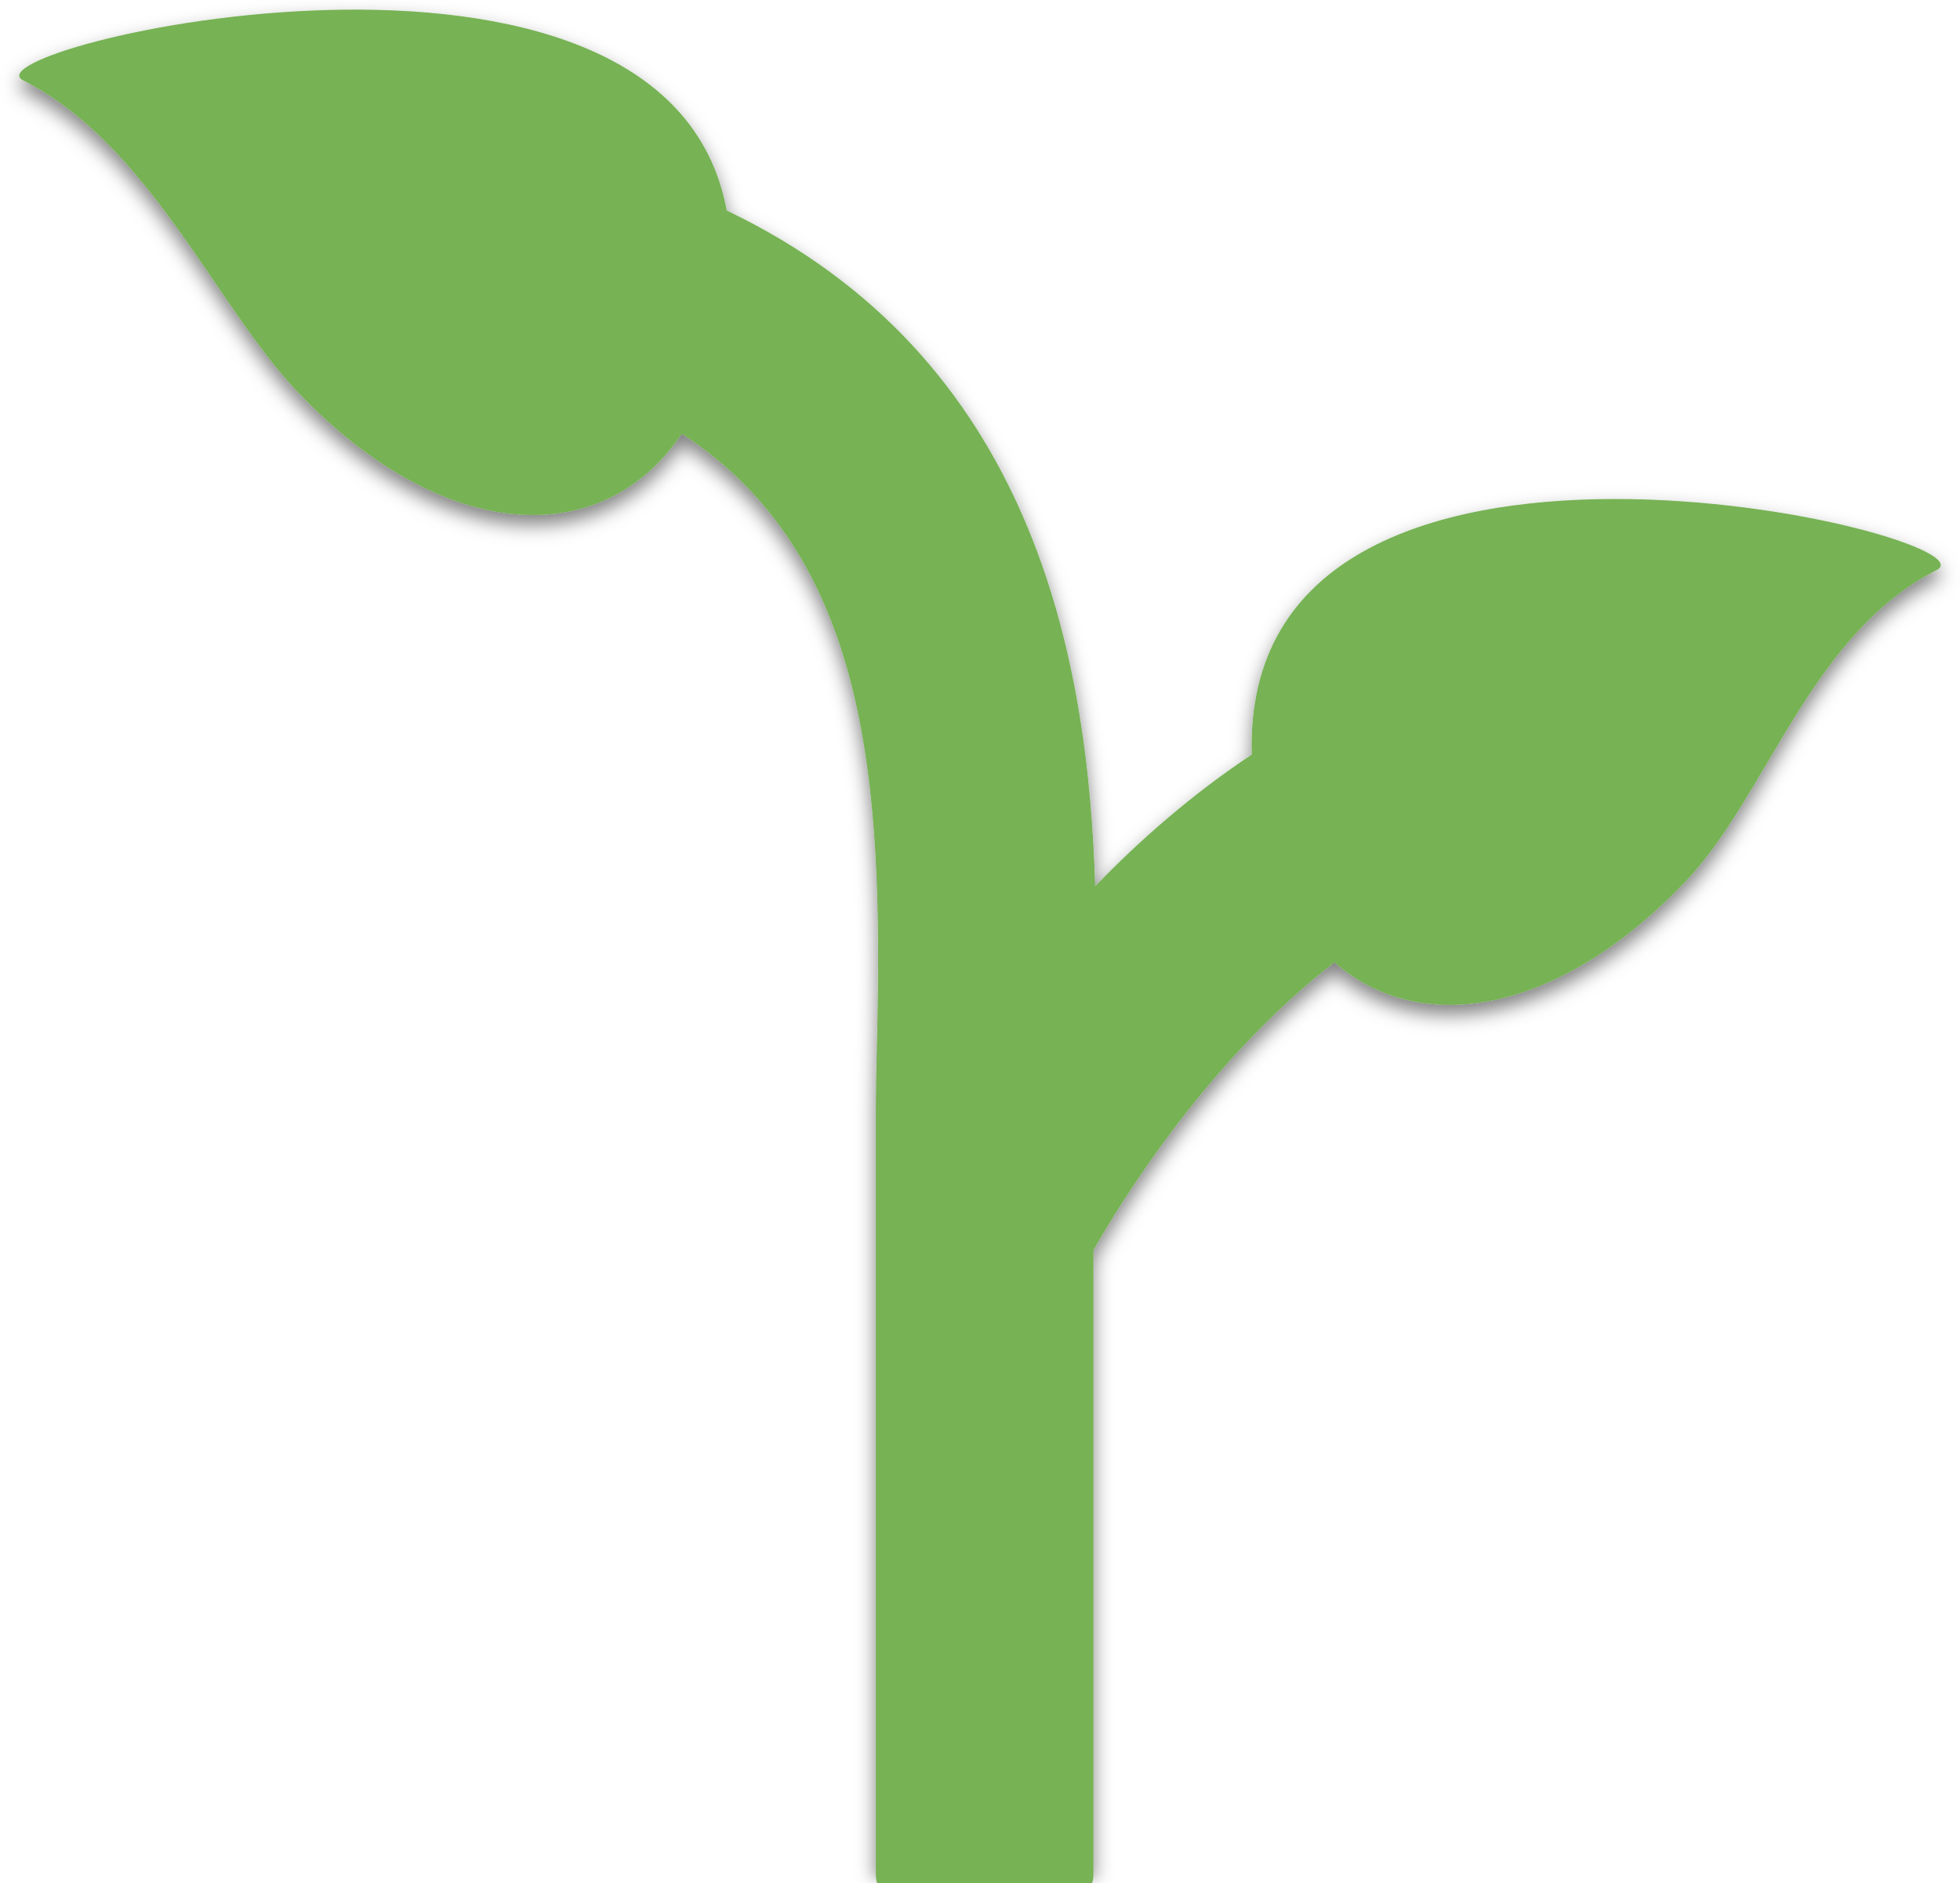
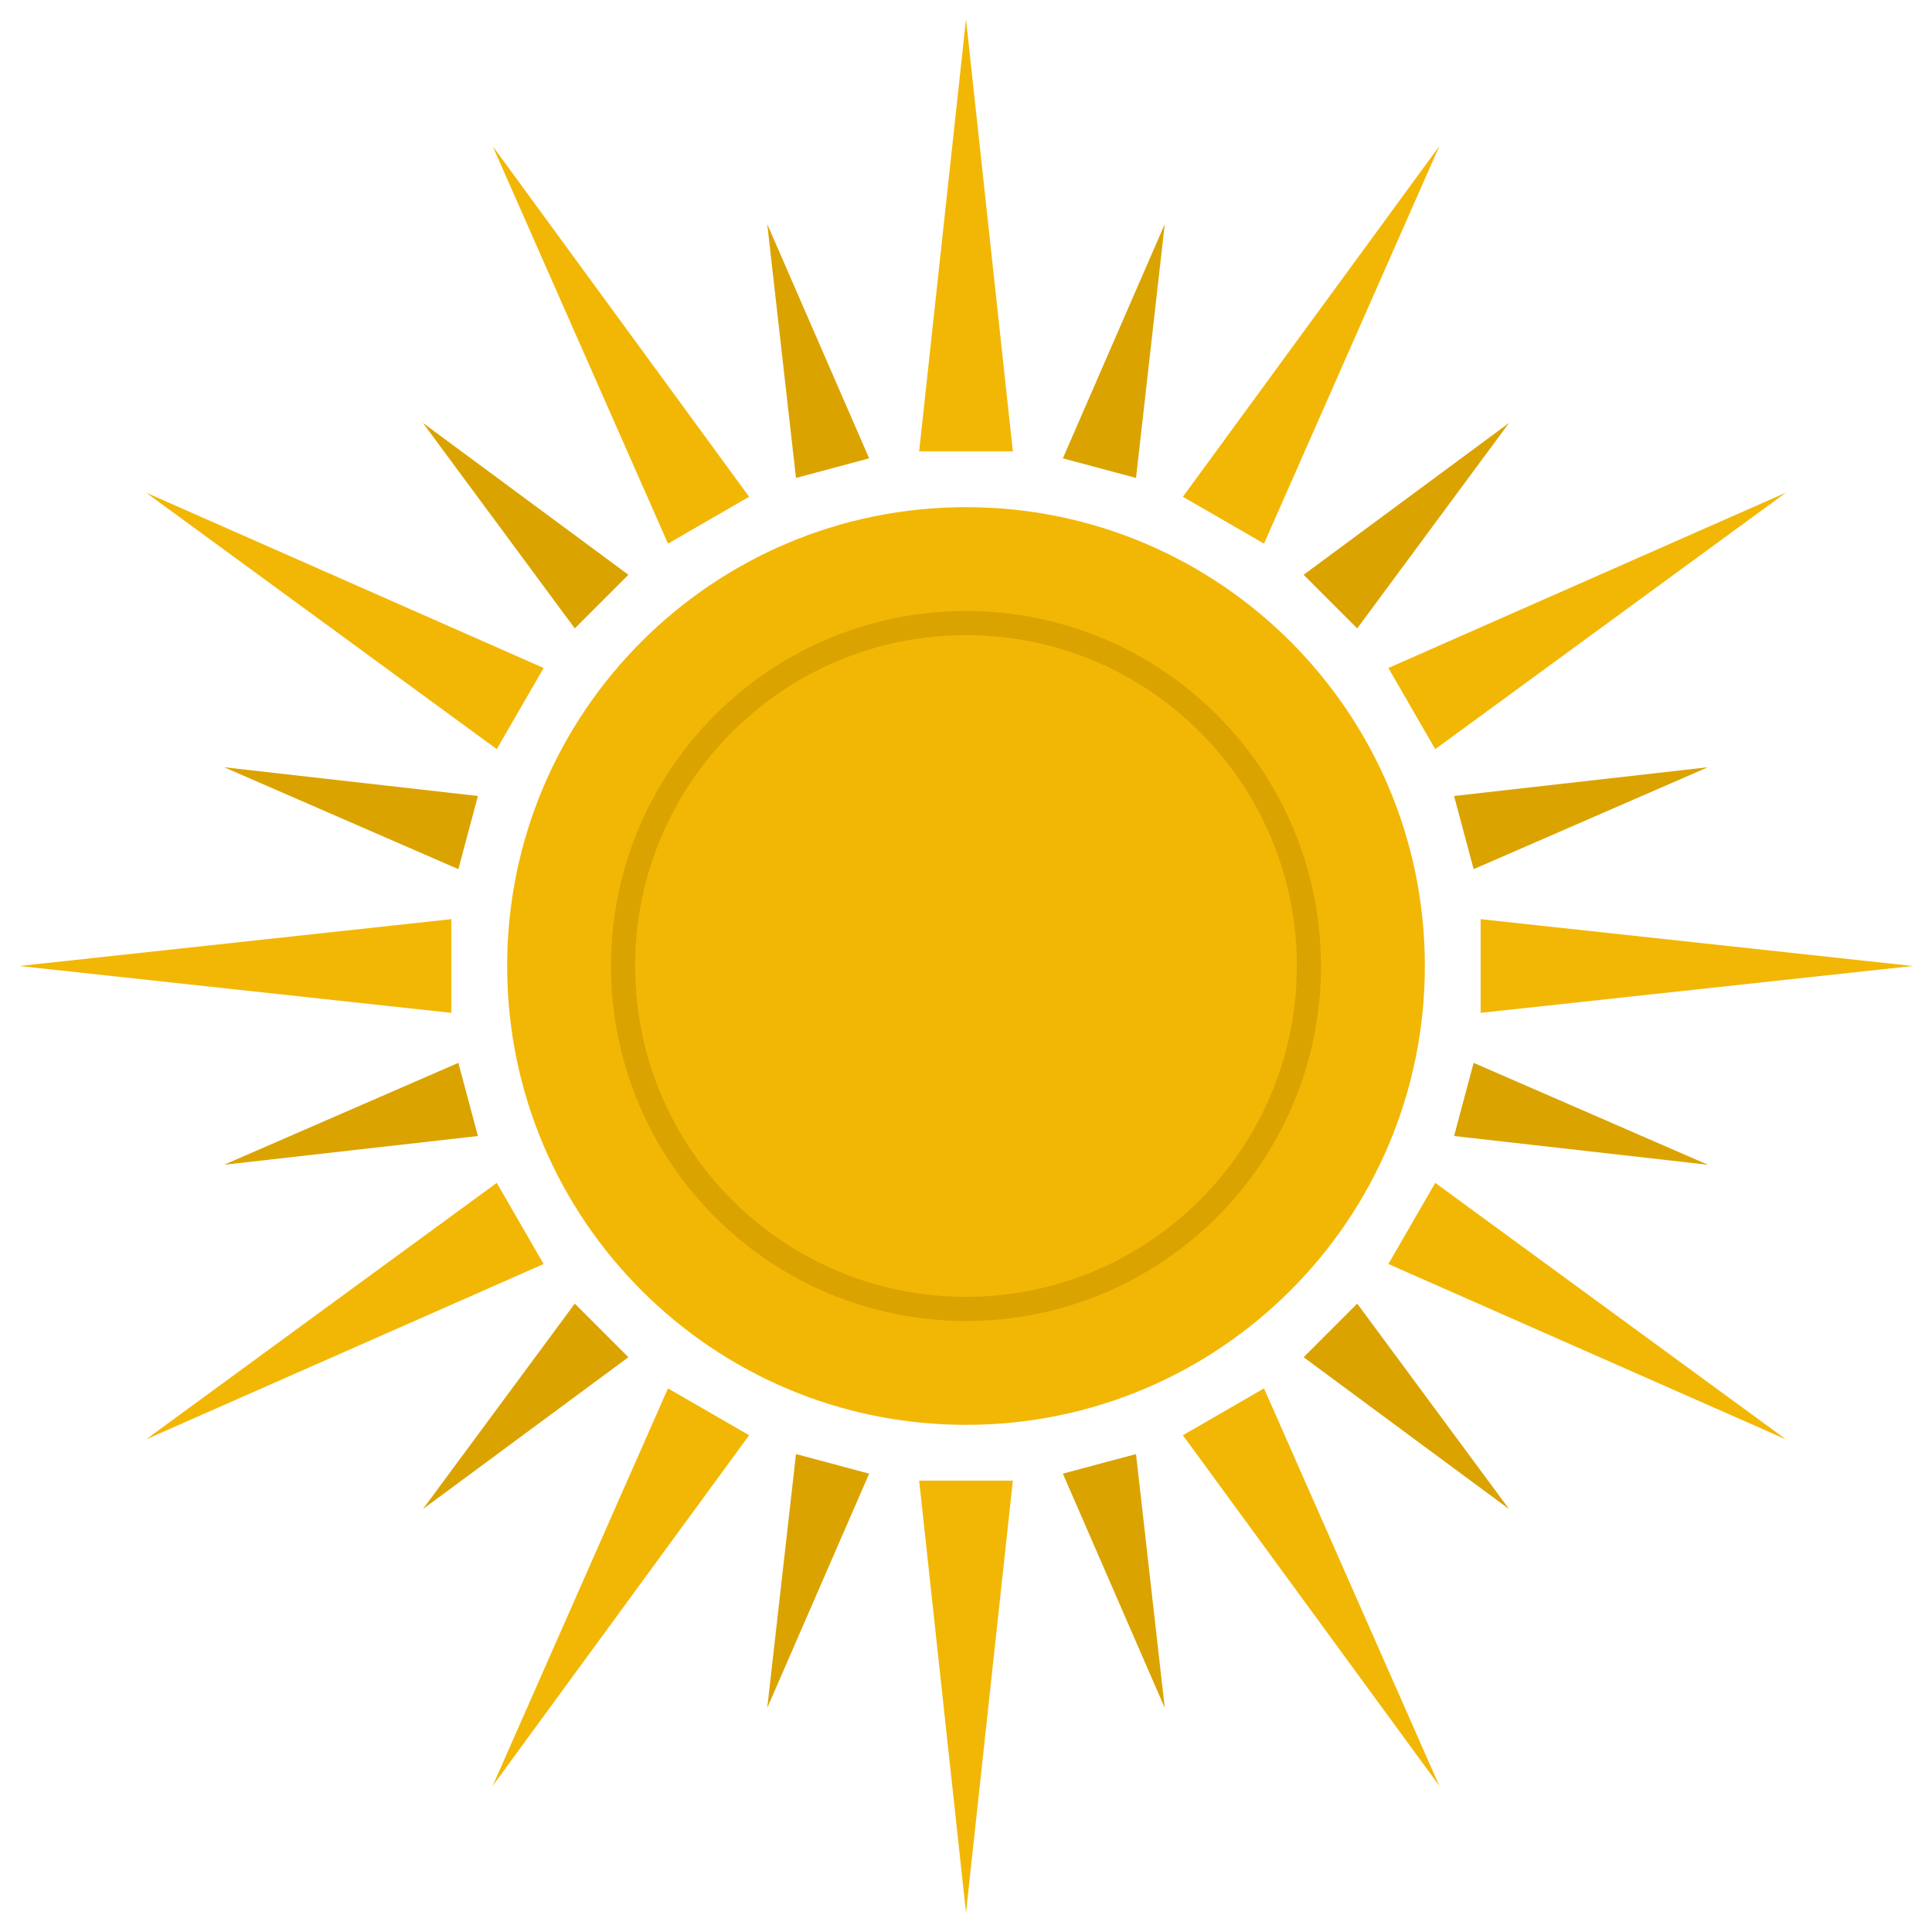
- <svg xmlns="http://www.w3.org/2000/svg" height="392" width="408">
-   <filter id="a" height="104.9%" width="104.9%" x="-2.5%" y="-2.5%">
-     <feOffset dy="2" in="SourceAlpha" result="shadowOffsetOuter1" />
-     <feGaussianBlur in="shadowOffsetOuter1" result="shadowBlurOuter1" stdDeviation="2" />
-     <feColorMatrix in="shadowBlurOuter1" result="shadowMatrixOuter1" values="0 0 0 0 0 0 0 0 0 0 0 0 0 0 0 0 0 0 0.5 0" />
-     <feMerge>
-       <feMergeNode in="shadowMatrixOuter1" />
-       <feMergeNode in="SourceGraphic" />
-     </feMerge>
-   </filter>
-   <path d="M300.579 259.082c-12.254 8.143-23.182 17.656-32.616 27.429-1.438-48.074-12.99-110.247-76.691-140.688-12.604-68.571-159.589-33.736-146.44-27.077 26.205 13.25 40.146 46.975 57.008 64.72 30.045 31.62 63.453 33.567 80.078 8.811 39.274 25.526 41.856 73.94 40.656 125.694-.136 5.72-.26 11.042-.26 15.877v158.547c0 12.503 45.298 12.503 45.298 0V362.274c6.138-10.804 24.032-39.694 50.17-59.954 17.96 15.776 46.906 10.736 73.191-16.93 16.863-17.746 25.968-51.46 52.173-64.721 13.828-7-144.968-45.232-142.567 38.413z" fill="#77b255" fill-rule="evenodd" filter="url(#a)" transform="translate(-40 -102)" />
+ <svg xmlns="http://www.w3.org/2000/svg" viewBox="0 0 800 800" width="800" height="800">
+   <g fill="#f2b705">
+     <polygon points="380.6,186.9 400.0,8.0 419.4,186.9" />
+     <polygon points="489.8,205.7 596.0,60.5 523.4,225.1" />
+     <polygon points="574.9,276.6 739.5,204.0 594.3,310.2" />
+     <polygon points="613.1,380.6 792.0,400.0 613.1,419.4" />
+     <polygon points="594.3,489.8 739.5,596.0 574.9,523.4" />
+     <polygon points="523.4,574.9 596.0,739.5 489.8,594.3" />
+     <polygon points="419.4,613.1 400.0,792.0 380.6,613.1" />
+     <polygon points="310.2,594.3 204.0,739.5 276.6,574.9" />
+     <polygon points="225.1,523.4 60.5,596.0 205.7,489.8" />
+     <polygon points="186.9,419.4 8.0,400.0 186.9,380.6" />
+     <polygon points="205.7,310.2 60.5,204.0 225.1,276.6" />
+     <polygon points="276.6,225.1 204.0,60.5 310.2,205.7" />
+   </g>
+   <g fill="#dba300">
+     <polygon points="440.1,189.8 482.3,92.8 470.4,197.9" />
+     <polygon points="539.8,238.0 624.9,175.1 562.0,260.2" />
+     <polygon points="602.1,329.6 707.2,317.7 610.2,359.9" />
+     <polygon points="610.2,440.1 707.2,482.3 602.1,470.4" />
+     <polygon points="562.0,539.8 624.9,624.9 539.8,562.0" />
+     <polygon points="470.4,602.1 482.3,707.2 440.1,610.2" />
+     <polygon points="359.9,610.2 317.7,707.2 329.6,602.1" />
+     <polygon points="260.2,562.0 175.1,624.9 238.0,539.8" />
+     <polygon points="197.9,470.4 92.8,482.3 189.8,440.1" />
+     <polygon points="189.8,359.9 92.8,317.7 197.9,329.6" />
+     <polygon points="238.0,260.2 175.1,175.1 260.2,238.0" />
+     <polygon points="329.6,197.9 317.7,92.8 359.9,189.8" />
+   </g>
+   <circle cx="400" cy="400" r="190" fill="#f2b705" />
+   <circle cx="400" cy="400" r="142" fill="none" stroke="#dba300" stroke-width="10" />
</svg>
